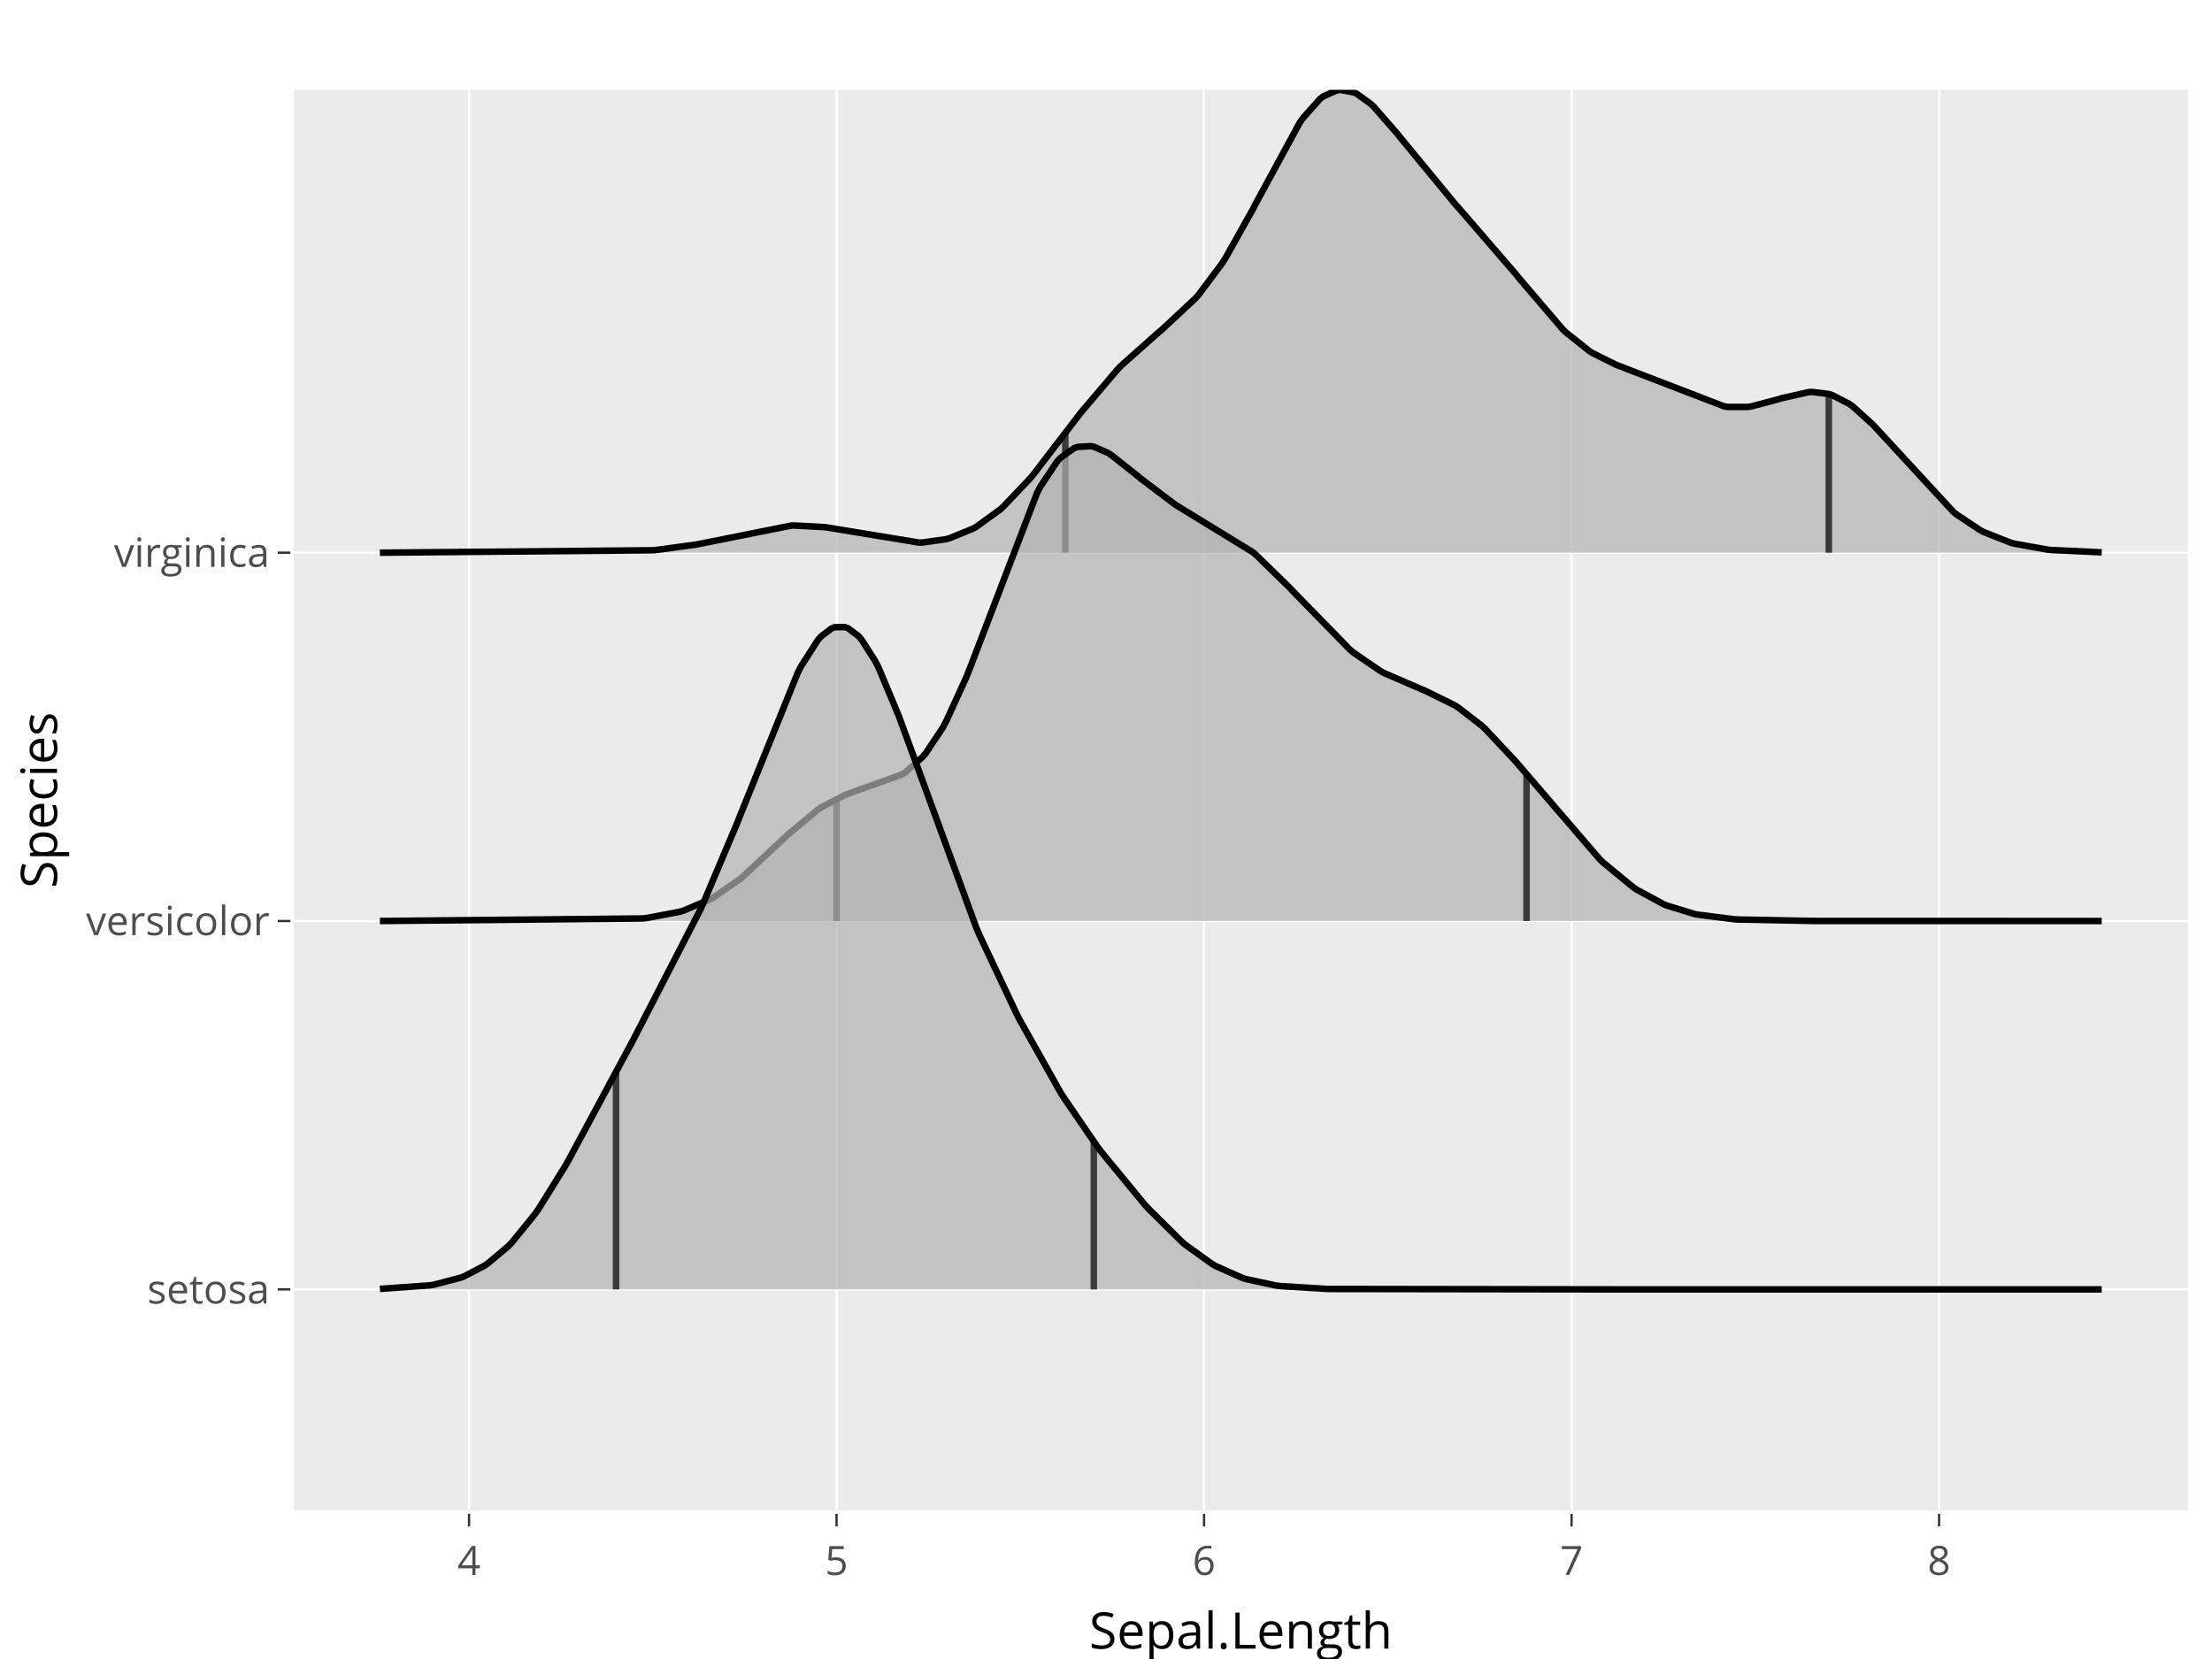
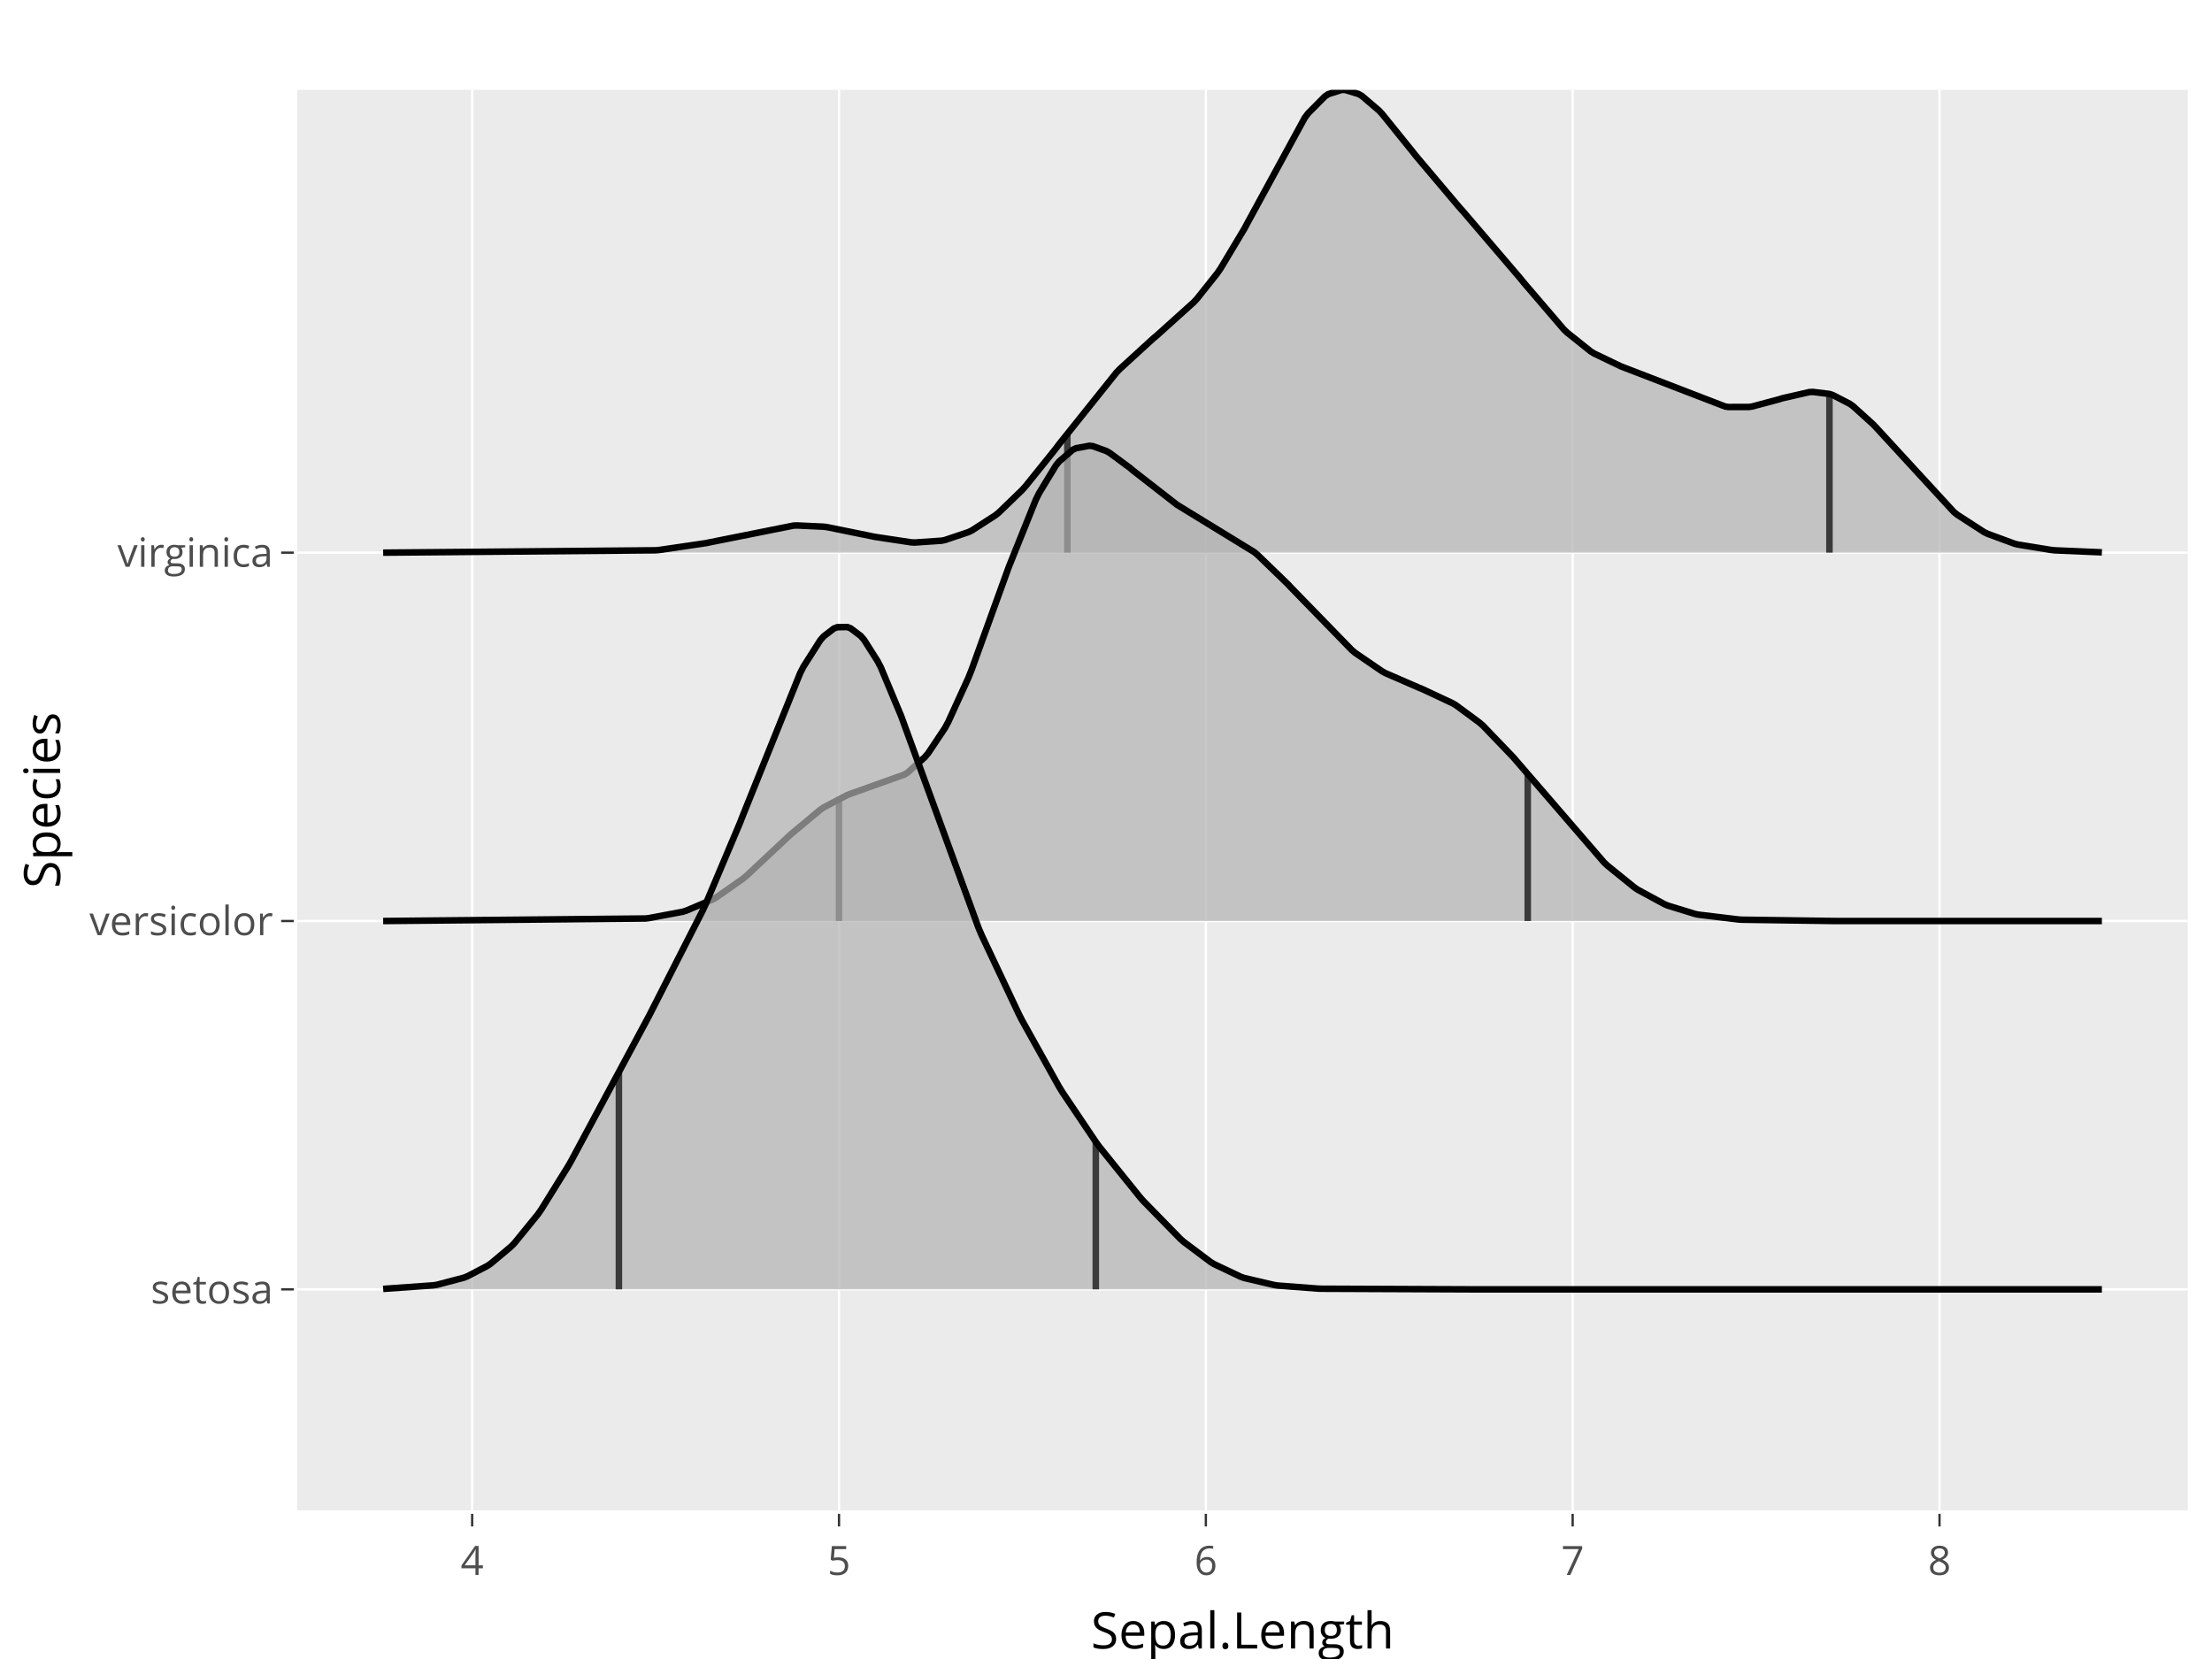
- <svg xmlns="http://www.w3.org/2000/svg" class="main-svg" width="640" height="480" style="" viewBox="0 0 640 480">
+ <svg xmlns="http://www.w3.org/2000/svg" class="main-svg" width="640" height="480" viewBox="0 0 640 480" style="">
  <rect x="0" y="0" width="640" height="480" style="fill: rgb(255, 255, 255); fill-opacity: 1;" />
  <defs id="defs-">
    <g class="clips">
      <clipPath id="clipxyplot" class="plotclip">
-         <rect width="548" height="411" />
+         <rect width="547" height="411" />
      </clipPath>
      <clipPath class="axesclip" id="clipx">
-         <rect x="85" y="0" width="548" height="480" />
+         <rect x="86" y="0" width="547" height="480" />
      </clipPath>
      <clipPath class="axesclip" id="clipy">
        <rect x="0" y="26" width="640" height="411" />
      </clipPath>
      <clipPath class="axesclip" id="clipxy">
-         <rect x="85" y="26" width="548" height="411" />
+         <rect x="86" y="26" width="547" height="411" />
      </clipPath>
    </g>
    <g class="gradients" />
    <g class="patterns" />
  </defs>
  <g class="bglayer">
-     <rect class="bg" x="85" y="26" width="548" height="411" style="fill: rgb(235, 235, 235); fill-opacity: 1; stroke-width: 0;" />
+     <rect class="bg" x="86" y="26" width="547" height="411" style="fill: rgb(235, 235, 235); fill-opacity: 1; stroke-width: 0;" />
  </g>
  <g class="layer-below">
    <g class="imagelayer" />
    <g class="shapelayer" />
  </g>
  <g class="cartesianlayer">
    <g class="subplot xy">
      <g class="layer-subplot">
        <g class="shapelayer" />
        <g class="imagelayer" />
      </g>
      <g class="gridlayer">
        <g class="x">
-           <path class="xgrid crisp" transform="translate(135.71,0)" d="M0,26v411" style="stroke: rgb(255, 255, 255); stroke-opacity: 1; stroke-width: 0.664px;" />
-           <path class="xgrid crisp" transform="translate(242.04,0)" d="M0,26v411" style="stroke: rgb(255, 255, 255); stroke-opacity: 1; stroke-width: 0.664px;" />
-           <path class="xgrid crisp" transform="translate(348.37,0)" d="M0,26v411" style="stroke: rgb(255, 255, 255); stroke-opacity: 1; stroke-width: 0.664px;" />
-           <path class="xgrid crisp" transform="translate(454.7,0)" d="M0,26v411" style="stroke: rgb(255, 255, 255); stroke-opacity: 1; stroke-width: 0.664px;" />
-           <path class="xgrid crisp" transform="translate(561.03,0)" d="M0,26v411" style="stroke: rgb(255, 255, 255); stroke-opacity: 1; stroke-width: 0.664px;" />
+           <path class="xgrid crisp" transform="translate(136.61,0)" d="M0,26v411" style="stroke: rgb(255, 255, 255); stroke-opacity: 1; stroke-width: 0.664px;" />
+           <path class="xgrid crisp" transform="translate(242.75,0)" d="M0,26v411" style="stroke: rgb(255, 255, 255); stroke-opacity: 1; stroke-width: 0.664px;" />
+           <path class="xgrid crisp" transform="translate(348.89,0)" d="M0,26v411" style="stroke: rgb(255, 255, 255); stroke-opacity: 1; stroke-width: 0.664px;" />
+           <path class="xgrid crisp" transform="translate(455.02,0)" d="M0,26v411" style="stroke: rgb(255, 255, 255); stroke-opacity: 1; stroke-width: 0.664px;" />
+           <path class="xgrid crisp" transform="translate(561.16,0)" d="M0,26v411" style="stroke: rgb(255, 255, 255); stroke-opacity: 1; stroke-width: 0.664px;" />
        </g>
        <g class="y">
-           <path class="ygrid crisp" transform="translate(0,373.06)" d="M85,0h548" style="stroke: rgb(255, 255, 255); stroke-opacity: 1; stroke-width: 0.664px;" />
-           <path class="ygrid crisp" transform="translate(0,266.48)" d="M85,0h548" style="stroke: rgb(255, 255, 255); stroke-opacity: 1; stroke-width: 0.664px;" />
-           <path class="ygrid crisp" transform="translate(0,159.91)" d="M85,0h548" style="stroke: rgb(255, 255, 255); stroke-opacity: 1; stroke-width: 0.664px;" />
+           <path class="ygrid crisp" transform="translate(0,373.05)" d="M86,0h547" style="stroke: rgb(255, 255, 255); stroke-opacity: 1; stroke-width: 0.664px;" />
+           <path class="ygrid crisp" transform="translate(0,266.48)" d="M86,0h547" style="stroke: rgb(255, 255, 255); stroke-opacity: 1; stroke-width: 0.664px;" />
+           <path class="ygrid crisp" transform="translate(0,159.9)" d="M86,0h547" style="stroke: rgb(255, 255, 255); stroke-opacity: 1; stroke-width: 0.664px;" />
        </g>
      </g>
      <g class="zerolinelayer" />
      <path class="xlines-below" />
      <path class="ylines-below" />
      <g class="overlines-below" />
      <g class="xaxislayer-below" />
      <g class="yaxislayer-below" />
      <g class="overaxes-below" />
-       <g class="plot" transform="translate(85,26)" clip-path="url(#clipxyplot)">
+       <g class="plot" transform="translate(86,26)" clip-path="url(#clipxyplot)">
        <g class="scatterlayer mlayer">
          <g class="trace scatter trace-vdiffr-plotly-1" style="stroke-miterlimit: 2; opacity: 1;">
            <g class="fills">
              <g>
-                 <path class="js-fill" d="M24.91,133.91L523.09,133.91L509.44,133.22L508.47,133.13L497.74,131.29L496.77,131.02L488.97,127.94L487.99,127.43L481.17,122.9L480.19,122.12L472.4,114.66L471.42,113.59L451.92,92.25L450.95,91.5L445.1,88.31L444.12,87.99L439.25,87.4L438.27,87.46L432.42,88.63L431.45,88.92L419.75,91.83L418.77,91.9L412.93,91.4L411.95,91.18L404.15,88.36L403.18,87.93L383.68,79.97L382.7,79.59L374.9,75.61L373.93,74.96L368.08,70.18L367.1,69.23L359.31,60.47L358.33,59.27L338.83,36.11L337.86,35.05L325.18,20.23L324.21,18.99L311.53,3.99L310.56,3.16L305.68,0.38L304.71,0.15L301.79,0.14L300.81,0.39L296.91,2.63L295.94,3.5L292.04,8.09L291.06,9.48L284.24,21.33L283.26,23.21L269.61,48.61L268.64,50.13L261.81,59.27L260.84,60.36L253.04,67.81L252.06,68.63L237.44,81.79L236.47,82.84L226.72,94.69L225.74,95.98L210.14,115.73L209.17,116.78L201.37,123.84L200.39,124.54L193.57,128.38L192.59,128.78L185.77,130.59L184.8,130.72L177,130.85L176.02,130.76L166.27,129.09L165.3,128.87L149.7,126.12L148.72,126.06L139.95,126.44L138.97,126.58L127.28,129.08L126.3,129.33L110.7,132.49L109.73,132.62L95.1,133.68L94.13,133.71L48.31,133.91L47.33,133.91L24.91,133.91L24.91,133.91Z" style="fill: rgb(179, 179, 179); fill-opacity: 0.7; stroke-width: 0;" />
+                 <path class="js-fill" d="M24.86,133.9L522.14,133.9L508.51,133.23L507.54,133.13L497.81,131.55L496.83,131.3L489.05,128.43L488.08,127.96L481.26,123.66L480.29,122.92L472.51,115.71L471.53,114.67L451.1,92.24L450.12,91.49L444.29,88.3L443.31,87.98L438.45,87.39L437.47,87.45L430.66,88.93L429.69,89.23L419.96,91.75L418.98,91.86L413.15,91.62L412.17,91.43L405.36,89.22L404.39,88.81L373.25,75L372.27,74.31L365.46,68.28L364.49,67.26L354.76,55.64L353.78,54.42L340.16,38.28L339.19,37.21L325.56,21.51L324.59,20.28L310.97,4.01L309.99,3.18L306.1,0.73L305.13,0.39L301.23,0.14L300.26,0.39L296.37,2.63L295.4,3.5L291.5,8.1L290.53,9.49L284.69,19.5L283.72,21.35L268.15,50.18L267.17,51.64L260.36,60.4L259.39,61.45L251.6,68.66L250.63,69.47L237.01,81.8L236.03,82.85L227.28,93.43L226.3,94.7L208.79,116.79L207.81,117.81L201,123.85L200.03,124.56L193.22,128.39L192.24,128.79L185.43,130.6L184.46,130.73L176.67,130.85L175.7,130.77L165,128.87L164.02,128.65L150.4,126.18L149.43,126.11L140.67,126.32L139.69,126.44L128.99,128.6L128.02,128.84L109.53,132.62L108.55,132.74L93.96,133.71L92.98,133.73L49.19,133.9L48.22,133.9L24.86,133.9L24.86,133.9Z" style="fill: rgb(179, 179, 179); fill-opacity: 0.7; stroke-width: 0;" />
              </g>
            </g>
            <g class="errorbars" />
            <g class="lines">
-               <path class="js-line" d="M24.91,133.91L523.09,133.91L509.44,133.22L508.47,133.13L497.74,131.29L496.77,131.02L488.97,127.94L487.99,127.43L481.17,122.9L480.19,122.12L472.4,114.66L471.42,113.59L451.92,92.25L450.95,91.5L445.1,88.31L444.12,87.99L439.25,87.4L438.27,87.46L432.42,88.63L431.45,88.92L419.75,91.83L418.77,91.9L412.93,91.4L411.95,91.18L404.15,88.36L403.18,87.93L383.68,79.97L382.7,79.59L374.9,75.61L373.93,74.96L368.08,70.18L367.1,69.23L359.31,60.47L358.33,59.27L338.83,36.11L337.86,35.05L325.18,20.23L324.21,18.99L311.53,3.99L310.56,3.16L305.68,0.38L304.71,0.15L301.79,0.14L300.81,0.39L296.91,2.63L295.94,3.5L292.04,8.09L291.06,9.48L284.24,21.33L283.26,23.21L269.61,48.61L268.64,50.13L261.81,59.27L260.84,60.36L253.04,67.81L252.06,68.63L237.44,81.79L236.47,82.84L226.72,94.69L225.74,95.98L210.14,115.73L209.17,116.78L201.37,123.84L200.39,124.54L193.57,128.38L192.59,128.78L185.77,130.59L184.8,130.72L177,130.85L176.02,130.76L166.27,129.09L165.3,128.87L149.7,126.12L148.72,126.06L139.95,126.44L138.97,126.58L127.28,129.08L126.3,129.33L110.7,132.49L109.73,132.62L95.1,133.68L94.13,133.71L48.31,133.91L47.33,133.91L24.91,133.91L24.91,133.91" style="vector-effect: non-scaling-stroke; fill: none; stroke: rgb(0, 0, 0); stroke-opacity: 0; stroke-width: 1.89px; opacity: 1;" />
+               <path class="js-line" d="M24.86,133.9L522.14,133.9L508.51,133.23L507.54,133.13L497.81,131.55L496.83,131.3L489.05,128.43L488.08,127.96L481.26,123.66L480.29,122.92L472.51,115.71L471.53,114.67L451.1,92.24L450.12,91.49L444.29,88.3L443.31,87.98L438.45,87.39L437.47,87.45L430.66,88.93L429.69,89.23L419.96,91.75L418.98,91.86L413.15,91.62L412.17,91.43L405.36,89.22L404.39,88.81L373.25,75L372.27,74.31L365.46,68.28L364.49,67.26L354.76,55.64L353.78,54.42L340.16,38.28L339.19,37.21L325.56,21.51L324.59,20.28L310.97,4.01L309.99,3.18L306.1,0.73L305.13,0.39L301.23,0.14L300.26,0.39L296.37,2.63L295.4,3.5L291.5,8.1L290.53,9.49L284.69,19.5L283.72,21.35L268.15,50.18L267.17,51.64L260.36,60.4L259.39,61.45L251.6,68.66L250.63,69.47L237.01,81.8L236.03,82.85L227.28,93.43L226.3,94.7L208.79,116.79L207.81,117.81L201,123.85L200.03,124.56L193.22,128.39L192.24,128.79L185.43,130.6L184.46,130.73L176.67,130.85L175.7,130.77L165,128.87L164.02,128.65L150.4,126.18L149.43,126.11L140.67,126.32L139.69,126.44L128.99,128.6L128.02,128.84L109.53,132.62L108.55,132.74L93.96,133.71L92.98,133.73L49.19,133.9L48.22,133.9L24.86,133.9L24.86,133.9" style="vector-effect: non-scaling-stroke; fill: none; stroke: rgb(0, 0, 0); stroke-opacity: 0; stroke-width: 1.89px; opacity: 1;" />
            </g>
            <g class="points" />
            <g class="text" />
          </g>
          <g class="trace scatter trace-vdiffr-plotly-2" style="stroke-miterlimit: 2; opacity: 1;">
            <g class="fills" />
            <g class="errorbars" />
            <g class="lines">
-               <path class="js-line" d="M24.91,133.91L103.88,133.21L104.85,133.13L116.55,131.53L117.53,131.34L143.85,126.08L144.82,126.04L153.6,126.52L154.57,126.66L180.9,130.98L181.87,130.96L188.69,130.01L189.67,129.75L196.49,126.97L197.47,126.42L204.29,121.48L205.27,120.61L213.07,112.39L214.04,111.22L226.72,94.69L227.69,93.42L238.42,80.78L239.39,79.78L250.11,70.26L251.09,69.45L260.84,60.36L261.81,59.27L268.64,50.13L269.61,48.61L277.41,34.69L278.39,32.79L291.06,9.48L292.04,8.09L296.91,2.63L297.89,1.88L301.79,0.14L302.76,0L306.66,0.72L307.63,1.19L311.53,3.99L312.51,4.91L319.33,12.74L320.31,13.98L335.91,32.9L336.88,33.98L353.46,53.17L354.43,54.39L367.1,69.23L368.08,70.18L374.9,75.61L375.88,76.22L382.7,79.59L383.68,79.97L413.9,91.59L414.88,91.73L420.72,91.73L421.7,91.59L429.5,89.53L430.47,89.22L438.27,87.46L439.25,87.4L444.12,87.99L445.1,88.31L449.97,90.82L450.95,91.5L456.8,96.77L457.77,97.81L480.19,122.12L481.17,122.9L487.99,127.43L488.97,127.94L496.77,131.02L497.74,131.29L507.49,133.03L508.47,133.13L523.09,133.81" style="vector-effect: non-scaling-stroke; fill: none; stroke: rgb(0, 0, 0); stroke-opacity: 1; stroke-width: 1.89px; opacity: 1;" />
+               <path class="js-line" d="M24.86,133.9L103.69,133.22L104.66,133.14L118.28,131.14L119.26,130.93L143.59,126.07L144.56,126.03L152.34,126.39L153.32,126.52L165.97,129.09L166.94,129.3L177.65,130.92L178.62,130.97L186.4,130.44L187.38,130.25L194.19,127.96L195.16,127.5L201.97,123.11L202.95,122.33L209.76,115.75L210.73,114.67L219.49,103.78L220.46,102.48L237.01,81.8L237.98,80.78L247.71,71.89L248.69,71.08L259.39,61.45L260.36,60.4L266.2,53.06L267.17,51.64L273.99,40.26L274.96,38.45L291.5,8.1L292.48,6.79L297.34,1.88L298.31,1.24L302.21,0L303.18,0.02L307.07,1.2L308.05,1.77L312.91,5.91L313.89,6.95L322.64,17.79L323.62,19.04L336.27,34.01L337.24,35.08L353.78,54.42L354.76,55.64L366.43,69.27L367.41,70.21L374.22,75.65L375.19,76.26L382.98,80L383.95,80.37L413.15,91.62L414.12,91.76L419.96,91.75L420.93,91.62L428.72,89.54L429.69,89.23L437.47,87.45L438.45,87.39L443.31,87.98L444.29,88.3L449.15,90.81L450.12,91.49L455.96,96.77L456.94,97.81L479.32,122.14L480.29,122.92L488.08,127.96L489.05,128.43L496.83,131.3L497.81,131.55L507.54,133.13L508.51,133.23L522.14,133.81" style="vector-effect: non-scaling-stroke; fill: none; stroke: rgb(0, 0, 0); stroke-opacity: 1; stroke-width: 1.89px; opacity: 1;" />
            </g>
            <g class="points" />
            <g class="text" />
          </g>
          <g class="trace scatter trace-vdiffr-plotly-3" style="stroke-miterlimit: 2; opacity: 1;">
            <g class="fills" />
            <g class="errorbars" />
            <g class="lines">
-               <path class="js-line" d="M223.23,133.91L223.23,99.32" style="vector-effect: non-scaling-stroke; fill: none; stroke: rgb(0, 0, 0); stroke-opacity: 0.7; stroke-width: 1.89px; opacity: 1;" />
-               <path class="js-line" d="M444.13,133.91L444.13,88" style="vector-effect: non-scaling-stroke; fill: none; stroke: rgb(0, 0, 0); stroke-opacity: 0.7; stroke-width: 1.89px; opacity: 1;" />
+               <path class="js-line" d="M222.82,133.9L222.82,99.33" style="vector-effect: non-scaling-stroke; fill: none; stroke: rgb(0, 0, 0); stroke-opacity: 0.7; stroke-width: 1.89px; opacity: 1;" />
+               <path class="js-line" d="M443.32,133.9L443.32,87.99" style="vector-effect: non-scaling-stroke; fill: none; stroke: rgb(0, 0, 0); stroke-opacity: 0.7; stroke-width: 1.89px; opacity: 1;" />
            </g>
            <g class="points" />
            <g class="text" />
          </g>
          <g class="trace scatter trace-vdiffr-plotly-4" style="stroke-miterlimit: 2; opacity: 1;">
            <g class="fills">
              <g>
-                 <path class="js-fill" d="M24.91,240.48L523.09,240.48L413.9,239.74L412.93,239.64L403.18,237.94L402.2,237.68L394.4,234.73L393.43,234.25L385.63,229.34L384.65,228.59L375.88,220.63L374.9,219.61L364.18,207.28L363.2,206.09L346.63,186.74L345.66,185.78L337.86,179.33L336.88,178.68L329.08,174.56L328.11,174.15L312.51,167.05L311.53,166.43L303.73,160.34L302.76,159.45L291.06,147.22L290.09,146.15L278.39,134.53L277.41,133.72L268.64,127.63L267.66,127.07L250.11,116.56L249.14,115.81L233.54,103.99L232.57,103.58L228.67,102.95L227.69,103.07L223.79,104.79L222.82,105.57L218.92,110.04L217.94,111.51L213.07,120.78L212.09,122.98L204.29,143.46L203.32,146.22L192.59,174.68L191.62,176.88L185.77,187.85L184.8,189.31L179.92,195.07L178.95,195.95L174.07,199.12L173.1,199.57L165.3,202.1L164.32,202.38L156.52,205.34L155.55,205.85L148.72,210.44L147.75,211.23L137.02,221.17L136.05,222.1L125.33,231.18L124.35,231.84L116.55,236.09L115.58,236.48L107.78,238.75L106.8,238.94L96.08,240.11L95.1,240.15L74.63,240.47L73.65,240.47L24.91,240.48L24.91,240.48Z" style="fill: rgb(179, 179, 179); fill-opacity: 0.7; stroke-width: 0;" />
+                 <path class="js-fill" d="M24.86,240.48L522.14,240.48L413.15,239.74L412.17,239.65L401.47,237.69L400.49,237.4L392.71,234.26L391.74,233.74L383.95,228.6L382.98,227.83L374.22,219.63L373.25,218.6L361.57,204.9L360.6,203.7L345.03,185.79L344.05,184.86L337.24,179.34L336.27,178.69L328.48,174.58L327.51,174.17L311.94,167.08L310.97,166.47L304.15,161.25L303.18,160.38L293.45,150.45L292.48,149.38L277.88,134.56L276.91,133.75L269.12,128.24L268.15,127.66L249.66,116.61L248.69,115.86L233.11,104.01L232.14,103.6L228.25,102.95L227.28,103.08L223.38,104.78L222.41,105.56L218.52,110.03L217.54,111.5L212.68,120.79L211.71,122.98L204.89,140.75L203.92,143.49L192.24,174.74L191.27,176.94L185.43,187.91L184.46,189.37L179.59,195.12L178.62,195.99L173.75,199.16L172.78,199.6L165,202.11L164.02,202.39L156.24,205.34L155.26,205.84L148.45,210.43L147.48,211.23L136.77,221.18L135.8,222.11L126.07,230.49L125.1,231.19L117.31,235.68L116.34,236.1L108.55,238.55L107.58,238.75L97.85,239.99L96.88,240.05L78.39,240.46L77.41,240.46L24.86,240.48L24.86,240.48Z" style="fill: rgb(179, 179, 179); fill-opacity: 0.7; stroke-width: 0;" />
              </g>
            </g>
            <g class="errorbars" />
            <g class="lines">
-               <path class="js-line" d="M24.91,240.48L523.09,240.48L413.9,239.74L412.93,239.64L403.18,237.94L402.2,237.68L394.4,234.73L393.43,234.25L385.63,229.34L384.65,228.59L375.88,220.63L374.9,219.61L364.18,207.28L363.2,206.09L346.63,186.74L345.66,185.78L337.86,179.33L336.88,178.68L329.08,174.56L328.11,174.15L312.51,167.05L311.53,166.43L303.73,160.34L302.76,159.45L291.06,147.22L290.09,146.15L278.39,134.53L277.41,133.72L268.64,127.63L267.66,127.07L250.11,116.56L249.14,115.81L233.54,103.99L232.57,103.58L228.67,102.95L227.69,103.07L223.79,104.79L222.82,105.57L218.92,110.04L217.94,111.51L213.07,120.78L212.09,122.98L204.29,143.46L203.32,146.22L192.59,174.68L191.62,176.88L185.77,187.85L184.8,189.31L179.92,195.07L178.95,195.95L174.07,199.12L173.1,199.57L165.3,202.1L164.32,202.38L156.52,205.34L155.55,205.85L148.72,210.44L147.75,211.23L137.02,221.17L136.05,222.1L125.33,231.18L124.35,231.84L116.55,236.09L115.58,236.48L107.78,238.75L106.8,238.94L96.08,240.11L95.1,240.15L74.63,240.47L73.65,240.47L24.91,240.48L24.91,240.48" style="vector-effect: non-scaling-stroke; fill: none; stroke: rgb(0, 0, 0); stroke-opacity: 0; stroke-width: 1.89px; opacity: 1;" />
+               <path class="js-line" d="M24.86,240.48L522.14,240.48L413.15,239.74L412.17,239.65L401.47,237.69L400.49,237.4L392.71,234.26L391.74,233.74L383.95,228.6L382.98,227.83L374.22,219.63L373.25,218.6L361.57,204.9L360.6,203.7L345.03,185.79L344.05,184.86L337.24,179.34L336.27,178.69L328.48,174.58L327.51,174.17L311.94,167.08L310.97,166.47L304.15,161.25L303.18,160.38L293.45,150.45L292.48,149.38L277.88,134.56L276.91,133.75L269.12,128.24L268.15,127.66L249.66,116.61L248.69,115.86L233.11,104.01L232.14,103.6L228.25,102.95L227.28,103.08L223.38,104.78L222.41,105.56L218.52,110.03L217.54,111.5L212.68,120.79L211.71,122.98L204.89,140.75L203.92,143.49L192.24,174.74L191.27,176.94L185.43,187.91L184.46,189.37L179.59,195.12L178.62,195.99L173.75,199.16L172.78,199.6L165,202.11L164.02,202.39L156.24,205.34L155.26,205.84L148.45,210.43L147.48,211.23L136.77,221.18L135.8,222.11L126.07,230.49L125.1,231.19L117.31,235.68L116.34,236.1L108.55,238.55L107.58,238.75L97.85,239.99L96.88,240.05L78.39,240.46L77.41,240.46L24.86,240.48L24.86,240.48" style="vector-effect: non-scaling-stroke; fill: none; stroke: rgb(0, 0, 0); stroke-opacity: 0; stroke-width: 1.89px; opacity: 1;" />
            </g>
            <g class="points" />
            <g class="text" />
          </g>
          <g class="trace scatter trace-vdiffr-plotly-5" style="stroke-miterlimit: 2; opacity: 1;">
            <g class="fills" />
            <g class="errorbars" />
            <g class="lines">
-               <path class="js-line" d="M24.91,240.48L100.95,239.74L101.93,239.64L111.68,237.8L112.65,237.51L120.45,234.21L121.43,233.67L129.23,228.21L130.2,227.39L141.9,216.48L142.87,215.56L151.65,208.25L152.62,207.6L159.45,204.02L160.42,203.65L176.02,198.05L177,197.42L181.87,193.06L182.85,191.93L187.72,184.62L188.69,182.83L194.54,170.04L195.52,167.61L215.02,116.7L215.99,114.82L220.87,107.51L221.84,106.47L225.74,103.68L226.72,103.32L230.62,103.08L231.59,103.29L235.49,105.01L236.47,105.61L244.27,111.79L245.24,112.61L254.99,119.97L255.96,120.58L277.41,133.72L278.39,134.53L288.14,144.05L289.11,145.09L305.68,162.05L306.66,162.86L314.46,168.19L315.43,168.72L326.16,173.36L327.13,173.75L335.91,178.06L336.88,178.68L343.71,183.96L344.68,184.85L353.46,194.21L354.43,195.36L377.83,222.58L378.8,223.52L387.58,230.74L388.55,231.4L396.35,235.62L397.33,236.02L405.13,238.41L406.1,238.62L416.83,239.98L417.8,240.04L440.22,240.47L441.2,240.47L523.09,240.48" style="vector-effect: non-scaling-stroke; fill: none; stroke: rgb(0, 0, 0); stroke-opacity: 1; stroke-width: 1.89px; opacity: 1;" />
+               <path class="js-line" d="M24.86,240.48L100.77,239.75L101.74,239.64L111.47,237.81L112.45,237.52L120.23,234.23L121.2,233.68L128.99,228.22L129.96,227.41L141.64,216.48L142.61,215.56L151.37,208.25L152.34,207.59L159.16,204.02L160.13,203.65L175.7,198.09L176.67,197.46L181.54,193.11L182.51,191.98L187.38,184.68L188.35,182.89L194.19,170.1L195.16,167.66L204.89,140.75L205.87,138.04L213.65,118.69L214.63,116.7L219.49,108.69L220.46,107.5L224.36,104.15L225.33,103.68L229.22,102.97L230.2,103.09L234.09,104.49L235.06,105.04L240.9,109.35L241.87,110.18L254.52,120.02L255.5,120.63L276.91,133.75L277.88,134.56L286.64,143.04L287.61,144.08L305.13,162.09L306.1,162.9L313.89,168.23L314.86,168.76L324.59,172.99L325.56,173.38L334.32,177.49L335.29,178.07L342.11,183.11L343.08,183.96L351.84,193.09L352.81,194.22L378.11,223.53L379.09,224.45L386.87,230.75L387.84,231.41L395.63,235.63L396.6,236.03L404.39,238.42L405.36,238.63L417.04,240.04L418.01,240.1L444.29,240.47L445.26,240.48L522.14,240.48" style="vector-effect: non-scaling-stroke; fill: none; stroke: rgb(0, 0, 0); stroke-opacity: 1; stroke-width: 1.89px; opacity: 1;" />
            </g>
            <g class="points" />
            <g class="text" />
          </g>
          <g class="trace scatter trace-vdiffr-plotly-6" style="stroke-miterlimit: 2; opacity: 1;">
            <g class="fills" />
            <g class="errorbars" />
            <g class="lines">
-               <path class="js-line" d="M157.04,240.48L157.04,205.09" style="vector-effect: non-scaling-stroke; fill: none; stroke: rgb(0, 0, 0); stroke-opacity: 0.7; stroke-width: 1.89px; opacity: 1;" />
-               <path class="js-line" d="M356.67,240.48L356.67,198.06" style="vector-effect: non-scaling-stroke; fill: none; stroke: rgb(0, 0, 0); stroke-opacity: 0.7; stroke-width: 1.89px; opacity: 1;" />
+               <path class="js-line" d="M156.75,240.48L156.75,205.09" style="vector-effect: non-scaling-stroke; fill: none; stroke: rgb(0, 0, 0); stroke-opacity: 0.7; stroke-width: 1.89px; opacity: 1;" />
+               <path class="js-line" d="M356.02,240.48L356.02,198.07" style="vector-effect: non-scaling-stroke; fill: none; stroke: rgb(0, 0, 0); stroke-opacity: 0.7; stroke-width: 1.89px; opacity: 1;" />
            </g>
            <g class="points" />
            <g class="text" />
          </g>
          <g class="trace scatter trace-vdiffr-plotly-7" style="stroke-miterlimit: 2; opacity: 1;">
            <g class="fills">
              <g>
-                 <path class="js-fill" d="M24.91,347.06L523.09,347.06L288.14,346.39L287.16,346.29L277.41,344.62L276.44,344.35L268.64,341.32L267.66,340.81L260.84,336.44L259.86,335.69L251.09,327.74L250.11,326.74L238.42,313.38L237.44,312.17L225.74,296.14L224.77,294.67L215.02,278.38L214.04,276.61L203.32,255.45L202.34,253.36L192.59,230.4L191.62,227.88L180.9,197.69L179.92,194.85L171.15,171.38L170.17,169.21L165.3,160.41L164.32,159.13L161.4,156.34L160.42,155.8L157.5,155.25L156.52,155.47L153.6,157.15L152.62,158.08L148.72,163.33L147.75,165L142.87,175.01L141.9,177.26L130.2,207.22L129.23,209.73L117.53,237.39L116.55,239.48L104.85,262.53L103.88,264.35L72.68,321.02L71.71,322.5L63.91,332.63L62.93,333.68L56.11,339.57L55.13,340.23L48.31,343.66L47.33,344.01L39.53,345.87L38.56,346.02L25.88,346.9L24.91,346.92Z" style="fill: rgb(179, 179, 179); fill-opacity: 0.7; stroke-width: 0;" />
+                 <path class="js-fill" d="M24.86,347.05L522.14,347.05L286.64,346.3L285.66,346.2L275.93,344.36L274.96,344.07L267.17,340.82L266.2,340.29L259.39,335.7L258.42,334.93L249.66,326.75L248.69,325.73L237.98,313.39L237.01,312.18L227.28,299.06L226.3,297.63L215.6,280.17L214.63,278.42L203.92,257.55L202.95,255.5L193.22,232.94L192.24,230.46L181.54,200.58L180.57,197.74L170.83,171.4L169.86,169.22L165,160.42L164.02,159.14L161.1,156.34L160.13,155.8L157.21,155.25L156.24,155.47L153.32,157.15L152.34,158.09L148.45,163.35L147.48,165.02L141.64,177.3L140.67,179.65L115.37,241.57L114.39,243.59L101.74,268.01L100.77,269.82L72.55,321.04L71.57,322.53L63.79,332.66L62.82,333.7L56,339.59L55.03,340.25L48.22,343.67L47.25,344.02L39.46,345.88L38.49,346.02L26.81,346.87L25.84,346.9L24.86,347.05Z" style="fill: rgb(179, 179, 179); fill-opacity: 0.7; stroke-width: 0;" />
              </g>
            </g>
            <g class="errorbars" />
            <g class="lines">
-               <path class="js-line" d="M24.91,347.06L523.09,347.06L288.14,346.39L287.16,346.29L277.41,344.62L276.44,344.35L268.64,341.32L267.66,340.81L260.84,336.44L259.86,335.69L251.09,327.74L250.11,326.74L238.42,313.38L237.44,312.17L225.74,296.14L224.77,294.67L215.02,278.38L214.04,276.61L203.32,255.45L202.34,253.36L192.59,230.4L191.62,227.88L180.9,197.69L179.92,194.85L171.15,171.38L170.17,169.21L165.3,160.41L164.32,159.13L161.4,156.34L160.42,155.8L157.5,155.25L156.52,155.47L153.6,157.15L152.62,158.08L148.72,163.33L147.75,165L142.87,175.01L141.9,177.26L130.2,207.22L129.23,209.73L117.53,237.39L116.55,239.48L104.85,262.53L103.88,264.35L72.68,321.02L71.71,322.5L63.91,332.63L62.93,333.68L56.11,339.57L55.13,340.23L48.31,343.66L47.33,344.01L39.53,345.87L38.56,346.02L25.88,346.9L24.91,346.92" style="vector-effect: non-scaling-stroke; fill: none; stroke: rgb(0, 0, 0); stroke-opacity: 0; stroke-width: 1.89px; opacity: 1;" />
+               <path class="js-line" d="M24.86,347.05L522.14,347.05L286.64,346.3L285.66,346.2L275.93,344.36L274.96,344.07L267.17,340.82L266.2,340.29L259.39,335.7L258.42,334.93L249.66,326.75L248.69,325.73L237.98,313.39L237.01,312.18L227.28,299.06L226.3,297.63L215.6,280.17L214.63,278.42L203.92,257.55L202.95,255.5L193.22,232.94L192.24,230.46L181.54,200.58L180.57,197.74L170.83,171.4L169.86,169.22L165,160.42L164.02,159.14L161.1,156.34L160.13,155.8L157.21,155.25L156.24,155.47L153.32,157.15L152.34,158.09L148.45,163.35L147.48,165.02L141.64,177.3L140.67,179.65L115.37,241.57L114.39,243.59L101.74,268.01L100.77,269.82L72.55,321.04L71.57,322.53L63.79,332.66L62.82,333.7L56,339.59L55.03,340.25L48.22,343.67L47.25,344.02L39.46,345.88L38.49,346.02L26.81,346.87L25.84,346.9L24.86,347.05" style="vector-effect: non-scaling-stroke; fill: none; stroke: rgb(0, 0, 0); stroke-opacity: 0; stroke-width: 1.89px; opacity: 1;" />
            </g>
            <g class="points" />
            <g class="text" />
          </g>
          <g class="trace scatter trace-vdiffr-plotly-8" style="stroke-miterlimit: 2; opacity: 1;">
            <g class="fills" />
            <g class="errorbars" />
            <g class="lines">
-               <path class="js-line" d="M24.91,346.92L39.53,345.87L40.51,345.71L48.31,343.66L49.28,343.28L55.13,340.23L56.11,339.57L61.96,334.66L62.93,333.68L69.76,325.31L70.73,323.93L78.53,311.39L79.5,309.68L97.05,277.04L98.03,275.23L117.53,237.39L118.5,235.27L128.25,212.21L129.23,209.73L145.8,168.68L146.77,166.78L151.65,159.17L152.62,158.08L155.55,155.85L156.52,155.47L159.45,155.42L160.42,155.8L163.35,158.01L164.32,159.13L168.22,165.25L169.2,167.17L175.05,181.14L176.02,183.79L197.47,242.39L198.44,244.66L209.17,267.38L210.14,269.28L221.84,290.06L222.82,291.62L232.57,305.85L233.54,307.15L246.21,322.54L247.19,323.62L256.94,333.28L257.91,334.11L265.71,339.72L266.69,340.28L274.49,343.75L275.46,344.06L284.24,345.95L285.21,346.08L298.86,346.92L299.84,346.94L382.7,347.06L383.68,347.06L523.09,347.06" style="vector-effect: non-scaling-stroke; fill: none; stroke: rgb(0, 0, 0); stroke-opacity: 1; stroke-width: 1.89px; opacity: 1;" />
+               <path class="js-line" d="M24.86,346.92L39.46,345.88L40.43,345.72L48.22,343.67L49.19,343.29L55.03,340.25L56,339.59L61.84,334.69L62.82,333.7L69.63,325.34L70.6,323.95L78.39,311.41L79.36,309.7L100.77,269.82L101.74,268.01L117.31,237.45L118.28,235.33L128.02,212.27L128.99,209.79L145.53,168.7L146.51,166.81L151.37,159.18L152.34,158.09L155.26,155.85L156.24,155.47L159.16,155.42L160.13,155.8L163.05,158.01L164.02,159.14L167.91,165.27L168.89,167.18L174.73,181.17L175.7,183.83L197.11,242.44L198.08,244.71L208.79,267.42L209.76,269.31L220.46,288.5L221.44,290.09L231.17,304.55L232.14,305.87L243.82,320.36L244.79,321.47L255.5,332.43L256.47,333.29L264.26,339.13L265.23,339.73L273.01,343.42L273.99,343.76L282.74,345.81L283.72,345.95L295.4,346.84L296.37,346.87L340.16,347.05L341.13,347.05L522.14,347.05" style="vector-effect: non-scaling-stroke; fill: none; stroke: rgb(0, 0, 0); stroke-opacity: 1; stroke-width: 1.89px; opacity: 1;" />
            </g>
            <g class="points" />
            <g class="text" />
          </g>
          <g class="trace scatter trace-vdiffr-plotly-9" style="stroke-miterlimit: 2; opacity: 1;">
            <g class="fills" />
            <g class="errorbars" />
            <g class="lines">
-               <path class="js-line" d="M93.24,347.06L93.24,284.18" style="vector-effect: non-scaling-stroke; fill: none; stroke: rgb(0, 0, 0); stroke-opacity: 0.7; stroke-width: 1.89px; opacity: 1;" />
-               <path class="js-line" d="M231.47,347.06L231.47,304.36" style="vector-effect: non-scaling-stroke; fill: none; stroke: rgb(0, 0, 0); stroke-opacity: 0.7; stroke-width: 1.89px; opacity: 1;" />
+               <path class="js-line" d="M93.07,347.05L93.07,284.2" style="vector-effect: non-scaling-stroke; fill: none; stroke: rgb(0, 0, 0); stroke-opacity: 0.7; stroke-width: 1.89px; opacity: 1;" />
+               <path class="js-line" d="M231.05,347.05L231.05,304.38" style="vector-effect: non-scaling-stroke; fill: none; stroke: rgb(0, 0, 0); stroke-opacity: 0.7; stroke-width: 1.89px; opacity: 1;" />
            </g>
            <g class="points" />
            <g class="text" />
          </g>
        </g>
      </g>
      <g class="overplot" />
      <path class="xlines-above crisp" d="" style="fill: none; stroke-width: 1px; stroke: rgb(0, 0, 0); stroke-opacity: 0;" />
      <path class="ylines-above crisp" d="" style="fill: none; stroke-width: 1px; stroke: rgb(0, 0, 0); stroke-opacity: 0;" />
      <g class="overlines-above" />
      <g class="xaxislayer-above">
-         <path class="xtick ticks crisp" d="M0,438v3.653" transform="translate(135.71,0)" style="stroke: rgb(51, 51, 51); stroke-opacity: 1; stroke-width: 0.664px;" />
-         <path class="xtick ticks crisp" d="M0,438v3.653" transform="translate(242.04,0)" style="stroke: rgb(51, 51, 51); stroke-opacity: 1; stroke-width: 0.664px;" />
-         <path class="xtick ticks crisp" d="M0,438v3.653" transform="translate(348.37,0)" style="stroke: rgb(51, 51, 51); stroke-opacity: 1; stroke-width: 0.664px;" />
-         <path class="xtick ticks crisp" d="M0,438v3.653" transform="translate(454.7,0)" style="stroke: rgb(51, 51, 51); stroke-opacity: 1; stroke-width: 0.664px;" />
-         <path class="xtick ticks crisp" d="M0,438v3.653" transform="translate(561.03,0)" style="stroke: rgb(51, 51, 51); stroke-opacity: 1; stroke-width: 0.664px;" />
-         <g class="xtick">
-           <text text-anchor="middle" x="0" y="455.68" transform="translate(135.71,0)" style="font-family: 'Open Sans', verdana, arial, sans-serif; font-size: 11.69px; fill: rgb(77, 77, 77); fill-opacity: 1; white-space: pre; opacity: 1;">4</text>
-         </g>
-         <g class="xtick">
-           <text text-anchor="middle" x="0" y="455.68" style="font-family: 'Open Sans', verdana, arial, sans-serif; font-size: 11.69px; fill: rgb(77, 77, 77); fill-opacity: 1; white-space: pre; opacity: 1;" transform="translate(242.04,0)">5</text>
-         </g>
-         <g class="xtick">
-           <text text-anchor="middle" x="0" y="455.68" style="font-family: 'Open Sans', verdana, arial, sans-serif; font-size: 11.69px; fill: rgb(77, 77, 77); fill-opacity: 1; white-space: pre; opacity: 1;" transform="translate(348.37,0)">6</text>
-         </g>
-         <g class="xtick">
-           <text text-anchor="middle" x="0" y="455.68" style="font-family: 'Open Sans', verdana, arial, sans-serif; font-size: 11.69px; fill: rgb(77, 77, 77); fill-opacity: 1; white-space: pre; opacity: 1;" transform="translate(454.7,0)">7</text>
-         </g>
-         <g class="xtick">
-           <text text-anchor="middle" x="0" y="455.68" style="font-family: 'Open Sans', verdana, arial, sans-serif; font-size: 11.69px; fill: rgb(77, 77, 77); fill-opacity: 1; white-space: pre; opacity: 1;" transform="translate(561.03,0)">8</text>
+         <path class="xtick ticks crisp" d="M0,438v3.653" transform="translate(136.61,0)" style="stroke: rgb(51, 51, 51); stroke-opacity: 1; stroke-width: 0.664px;" />
+         <path class="xtick ticks crisp" d="M0,438v3.653" transform="translate(242.75,0)" style="stroke: rgb(51, 51, 51); stroke-opacity: 1; stroke-width: 0.664px;" />
+         <path class="xtick ticks crisp" d="M0,438v3.653" transform="translate(348.89,0)" style="stroke: rgb(51, 51, 51); stroke-opacity: 1; stroke-width: 0.664px;" />
+         <path class="xtick ticks crisp" d="M0,438v3.653" transform="translate(455.02,0)" style="stroke: rgb(51, 51, 51); stroke-opacity: 1; stroke-width: 0.664px;" />
+         <path class="xtick ticks crisp" d="M0,438v3.653" transform="translate(561.16,0)" style="stroke: rgb(51, 51, 51); stroke-opacity: 1; stroke-width: 0.664px;" />
+         <g class="xtick">
+           <text text-anchor="middle" x="0" y="455.68" transform="translate(136.61,0)" style="font-family: 'Open Sans', verdana, arial, sans-serif; font-size: 11.69px; fill: rgb(77, 77, 77); fill-opacity: 1; white-space: pre; opacity: 1;">4</text>
+         </g>
+         <g class="xtick">
+           <text text-anchor="middle" x="0" y="455.68" style="font-family: 'Open Sans', verdana, arial, sans-serif; font-size: 11.69px; fill: rgb(77, 77, 77); fill-opacity: 1; white-space: pre; opacity: 1;" transform="translate(242.75,0)">5</text>
+         </g>
+         <g class="xtick">
+           <text text-anchor="middle" x="0" y="455.68" style="font-family: 'Open Sans', verdana, arial, sans-serif; font-size: 11.69px; fill: rgb(77, 77, 77); fill-opacity: 1; white-space: pre; opacity: 1;" transform="translate(348.89,0)">6</text>
+         </g>
+         <g class="xtick">
+           <text text-anchor="middle" x="0" y="455.68" style="font-family: 'Open Sans', verdana, arial, sans-serif; font-size: 11.69px; fill: rgb(77, 77, 77); fill-opacity: 1; white-space: pre; opacity: 1;" transform="translate(455.02,0)">7</text>
+         </g>
+         <g class="xtick">
+           <text text-anchor="middle" x="0" y="455.68" style="font-family: 'Open Sans', verdana, arial, sans-serif; font-size: 11.69px; fill: rgb(77, 77, 77); fill-opacity: 1; white-space: pre; opacity: 1;" transform="translate(561.16,0)">8</text>
        </g>
      </g>
      <g class="yaxislayer-above">
-         <path class="ytick ticks crisp" d="M84,0h-3.653" transform="translate(0,373.06)" style="stroke: rgb(51, 51, 51); stroke-opacity: 1; stroke-width: 0.664px;" />
-         <path class="ytick ticks crisp" d="M84,0h-3.653" transform="translate(0,266.48)" style="stroke: rgb(51, 51, 51); stroke-opacity: 1; stroke-width: 0.664px;" />
-         <path class="ytick ticks crisp" d="M84,0h-3.653" transform="translate(0,159.91)" style="stroke: rgb(51, 51, 51); stroke-opacity: 1; stroke-width: 0.664px;" />
+         <path class="ytick ticks crisp" d="M85,0h-3.653" transform="translate(0,373.05)" style="stroke: rgb(51, 51, 51); stroke-opacity: 1; stroke-width: 0.664px;" />
+         <path class="ytick ticks crisp" d="M85,0h-3.653" transform="translate(0,266.48)" style="stroke: rgb(51, 51, 51); stroke-opacity: 1; stroke-width: 0.664px;" />
+         <path class="ytick ticks crisp" d="M85,0h-3.653" transform="translate(0,159.9)" style="stroke: rgb(51, 51, 51); stroke-opacity: 1; stroke-width: 0.664px;" />
        <g class="ytick">
-           <text text-anchor="end" x="78.009" y="4.091" transform="translate(0,373.06)" style="font-family: 'Open Sans', verdana, arial, sans-serif; font-size: 11.69px; fill: rgb(77, 77, 77); fill-opacity: 1; white-space: pre; opacity: 1;">setosa</text>
+           <text text-anchor="end" x="79.009" y="4.091" transform="translate(0,373.05)" style="font-family: 'Open Sans', verdana, arial, sans-serif; font-size: 11.69px; fill: rgb(77, 77, 77); fill-opacity: 1; white-space: pre; opacity: 1;">setosa</text>
        </g>
        <g class="ytick">
-           <text text-anchor="end" x="78.009" y="4.091" style="font-family: 'Open Sans', verdana, arial, sans-serif; font-size: 11.69px; fill: rgb(77, 77, 77); fill-opacity: 1; white-space: pre; opacity: 1;" transform="translate(0,266.48)">versicolor</text>
+           <text text-anchor="end" x="79.009" y="4.091" style="font-family: 'Open Sans', verdana, arial, sans-serif; font-size: 11.69px; fill: rgb(77, 77, 77); fill-opacity: 1; white-space: pre; opacity: 1;" transform="translate(0,266.48)">versicolor</text>
        </g>
        <g class="ytick">
-           <text text-anchor="end" x="78.009" y="4.091" style="font-family: 'Open Sans', verdana, arial, sans-serif; font-size: 11.69px; fill: rgb(77, 77, 77); fill-opacity: 1; white-space: pre; opacity: 1;" transform="translate(0,159.91)">virginica</text>
+           <text text-anchor="end" x="79.009" y="4.091" style="font-family: 'Open Sans', verdana, arial, sans-serif; font-size: 11.69px; fill: rgb(77, 77, 77); fill-opacity: 1; white-space: pre; opacity: 1;" transform="translate(0,159.9)">virginica</text>
        </g>
      </g>
      <g class="overaxes-above" />
    </g>
  </g>
  <g class="polarlayer" />
  <g class="smithlayer" />
  <g class="ternarylayer" />
  <g class="geolayer" />
  <g class="funnelarealayer" />
  <g class="pielayer" />
  <g class="iciclelayer" />
  <g class="treemaplayer" />
  <g class="sunburstlayer" />
  <g class="glimages" />
  <defs id="topdefs-">
    <g class="clips" />
  </defs>
  <g class="layer-above">
    <g class="imagelayer" />
    <g class="shapelayer">
-       <path data-index="0" fill-rule="evenodd" d="M85,437H633V26H85Z" style="opacity: 1; stroke: rgb(0, 0, 0); stroke-opacity: 0; fill: rgb(0, 0, 0); fill-opacity: 0; stroke-width: 0px;" />
+       <path data-index="0" fill-rule="evenodd" d="M86,437H633V26H86Z" style="opacity: 1; stroke: rgb(0, 0, 0); stroke-opacity: 0; fill: rgb(0, 0, 0); fill-opacity: 0; stroke-width: 0px;" />
    </g>
  </g>
  <g class="infolayer">
    <g class="g-gtitle" />
-     <g class="g-xtitle" transform="translate(0,-13.83562)">
-       <text class="xtitle" x="359" y="490.836" text-anchor="middle" style="font-family: 'Open Sans', verdana, arial, sans-serif; font-size: 14.61px; fill: rgb(0, 0, 0); opacity: 1; font-weight: normal; white-space: pre;">Sepal.Length</text>
-     </g>
-     <g class="g-ytitle" transform="translate(-29.27637,0)">
-       <text class="ytitle" transform="rotate(-90,45.77626,231.5)" x="45.776" y="231.5" text-anchor="middle" style="font-family: 'Open Sans', verdana, arial, sans-serif; font-size: 14.61px; fill: rgb(0, 0, 0); opacity: 1; font-weight: normal; white-space: pre;">Species</text>
+     <g class="g-xtitle" transform="translate(0,-13.86687)">
+       <text class="xtitle" x="359.5" y="490.836" text-anchor="middle" style="font-family: 'Open Sans', verdana, arial, sans-serif; font-size: 14.61px; fill: rgb(0, 0, 0); opacity: 1; font-weight: normal; white-space: pre;">Sepal.Length</text>
+     </g>
+     <g class="g-ytitle" transform="translate(-29.37012,0)">
+       <text class="ytitle" transform="rotate(-90,46.77626,231.5)" x="46.776" y="231.5" text-anchor="middle" style="font-family: 'Open Sans', verdana, arial, sans-serif; font-size: 14.61px; fill: rgb(0, 0, 0); opacity: 1; font-weight: normal; white-space: pre;">Species</text>
    </g>
  </g>
</svg>
